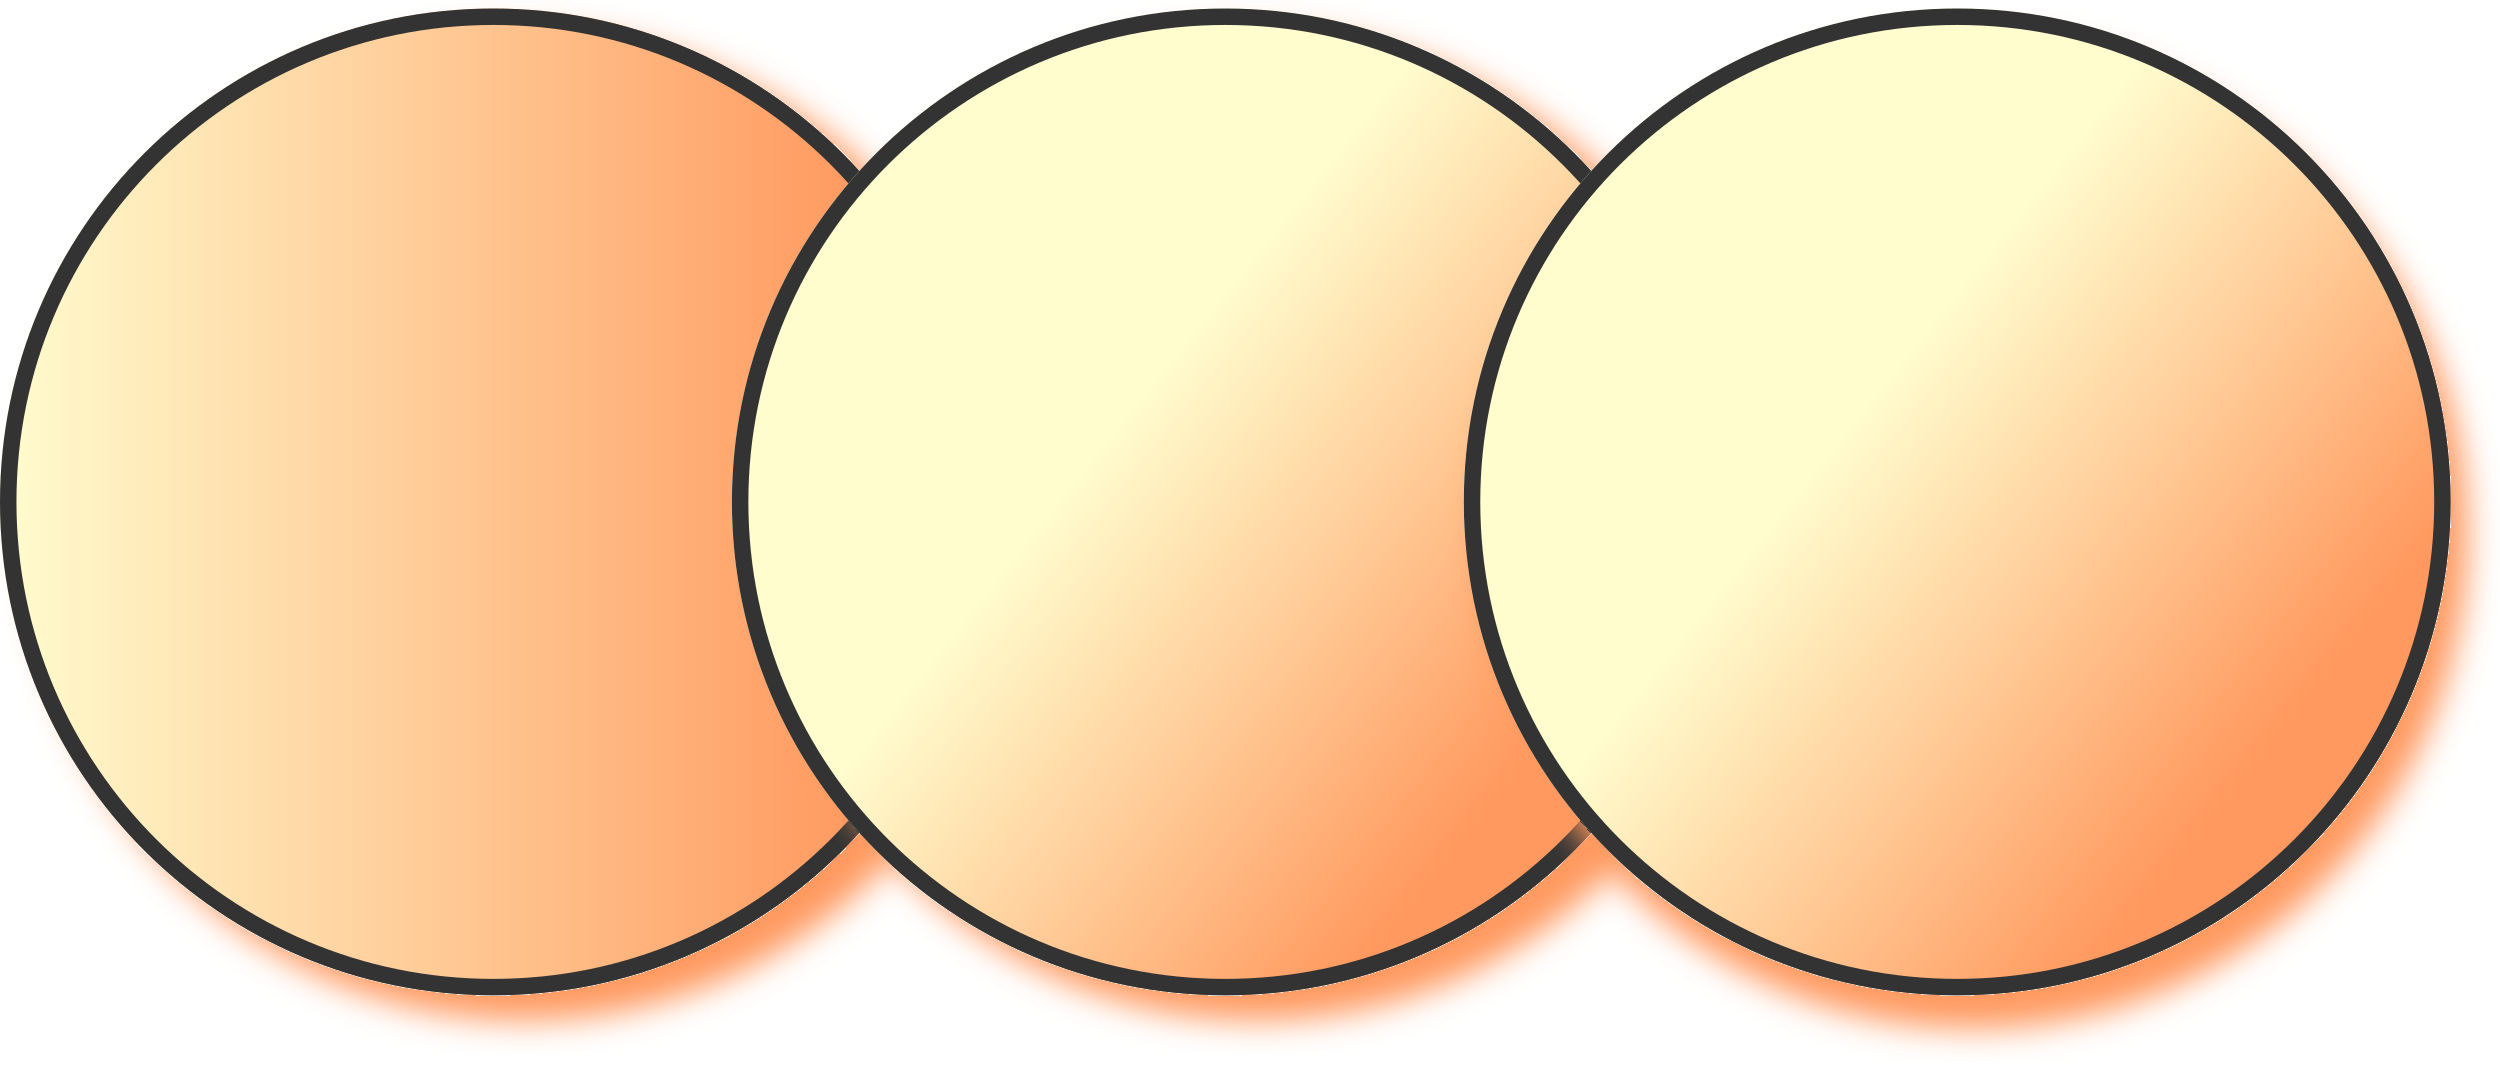
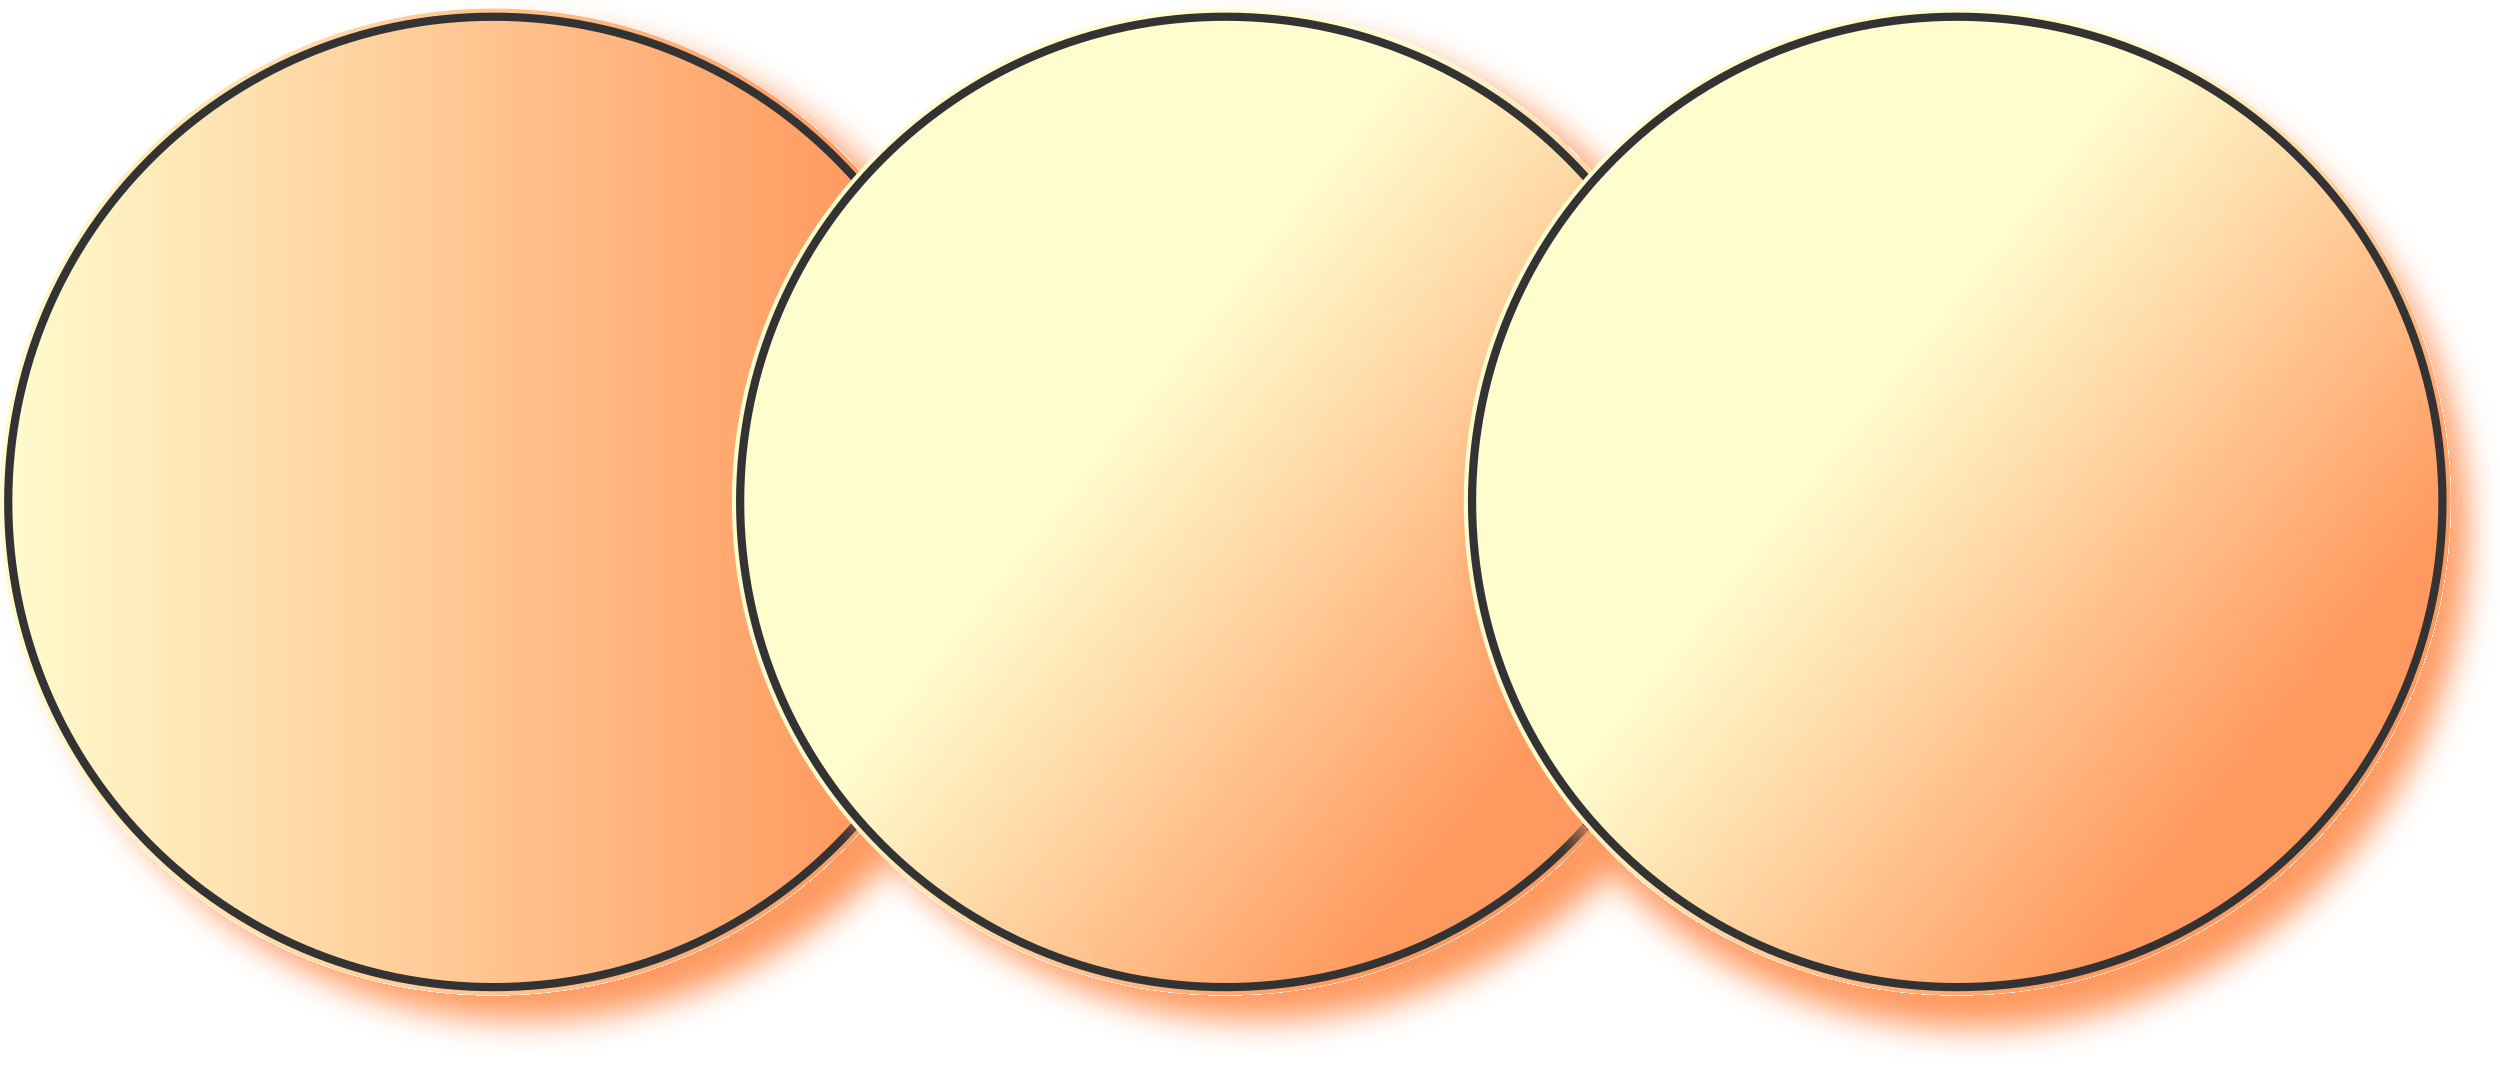
<svg xmlns="http://www.w3.org/2000/svg" width="304" height="130" viewBox="0 0 304 130" fill="none">
  <g filter="url(#filter0_d_0_1)">
    <circle cx="60" cy="61.034" r="60" fill="url(#paint0_linear_0_1)" />
-     <circle cx="60" cy="61.034" r="59" stroke="#333333" stroke-width="2" />
+     <circle cx="60" cy="61.034" r="59" stroke="#333333" stroke-width="1" />
  </g>
  <g filter="url(#filter1_d_0_1)">
    <circle cx="149" cy="61.034" r="60" fill="url(#paint1_linear_0_1)" />
-     <circle cx="149" cy="61.034" r="59" stroke="#333333" stroke-width="2" />
+     <circle cx="149" cy="61.034" r="59" stroke="#333333" stroke-width="1" />
  </g>
  <g filter="url(#filter2_d_0_1)">
    <circle cx="238" cy="61.034" r="60" fill="url(#paint2_linear_0_1)" />
-     <circle cx="238" cy="61.034" r="59" stroke="#333333" stroke-width="2" />
+     <circle cx="238" cy="61.034" r="59" stroke="#333333" stroke-width="1" />
  </g>
  <defs>
    <filter id="filter0_d_0_1" x="0" y="0.034" width="128" height="128" filterUnits="userSpaceOnUse" color-interpolation-filters="sRGB">
      <feFlood flood-opacity="0" result="BackgroundImageFix" />
      <feColorMatrix in="SourceAlpha" type="matrix" values="0 0 0 0 0 0 0 0 0 0 0 0 0 0 0 0 0 0 127 0" result="hardAlpha" />
      <feOffset dx="4" dy="3" />
      <feGaussianBlur stdDeviation="2" />
      <feComposite in2="hardAlpha" operator="out" />
      <feColorMatrix type="matrix" values="0 0 0 0 1 0 0 0 0 0.599 0 0 0 0 0.373 0 0 0 1 0" />
      <feBlend mode="normal" in2="BackgroundImageFix" result="effect1_dropShadow_0_1" />
      <feBlend mode="normal" in="SourceGraphic" in2="effect1_dropShadow_0_1" result="shape" />
    </filter>
    <filter id="filter1_d_0_1" x="89" y="0.034" width="128" height="128" filterUnits="userSpaceOnUse" color-interpolation-filters="sRGB">
      <feFlood flood-opacity="0" result="BackgroundImageFix" />
      <feColorMatrix in="SourceAlpha" type="matrix" values="0 0 0 0 0 0 0 0 0 0 0 0 0 0 0 0 0 0 127 0" result="hardAlpha" />
      <feOffset dx="4" dy="3" />
      <feGaussianBlur stdDeviation="2" />
      <feComposite in2="hardAlpha" operator="out" />
      <feColorMatrix type="matrix" values="0 0 0 0 1 0 0 0 0 0.599 0 0 0 0 0.373 0 0 0 1 0" />
      <feBlend mode="normal" in2="BackgroundImageFix" result="effect1_dropShadow_0_1" />
      <feBlend mode="normal" in="SourceGraphic" in2="effect1_dropShadow_0_1" result="shape" />
    </filter>
    <filter id="filter2_d_0_1" x="176" y="1.034" width="128" height="128" filterUnits="userSpaceOnUse" color-interpolation-filters="sRGB">
      <feFlood flood-opacity="0" result="BackgroundImageFix" />
      <feColorMatrix in="SourceAlpha" type="matrix" values="0 0 0 0 0 0 0 0 0 0 0 0 0 0 0 0 0 0 127 0" result="hardAlpha" />
      <feOffset dx="2" dy="4" />
      <feGaussianBlur stdDeviation="2" />
      <feComposite in2="hardAlpha" operator="out" />
      <feColorMatrix type="matrix" values="0 0 0 0 1 0 0 0 0 0.599 0 0 0 0 0.373 0 0 0 1 0" />
      <feBlend mode="normal" in2="BackgroundImageFix" result="effect1_dropShadow_0_1" />
      <feBlend mode="normal" in="SourceGraphic" in2="effect1_dropShadow_0_1" result="shape" />
    </filter>
    <linearGradient id="paint0_linear_0_1" x1="1.93715e-07" y1="61.034" x2="105" y2="61.034" gradientUnits="userSpaceOnUse">
      <stop stop-color="#FFFCCE" />
      <stop offset="1" stop-color="#FF995F" />
    </linearGradient>
    <linearGradient id="paint1_linear_0_1" x1="100.5" y1="26.534" x2="184.5" y2="93.534" gradientUnits="userSpaceOnUse">
      <stop offset="0.404" stop-color="#FFFCCE" />
      <stop offset="1" stop-color="#FF995F" />
    </linearGradient>
    <linearGradient id="paint2_linear_0_1" x1="189.5" y1="26.534" x2="273.5" y2="93.534" gradientUnits="userSpaceOnUse">
      <stop offset="0.404" stop-color="#FFFCCE" />
      <stop offset="1" stop-color="#FF995F" />
    </linearGradient>
  </defs>
</svg>
